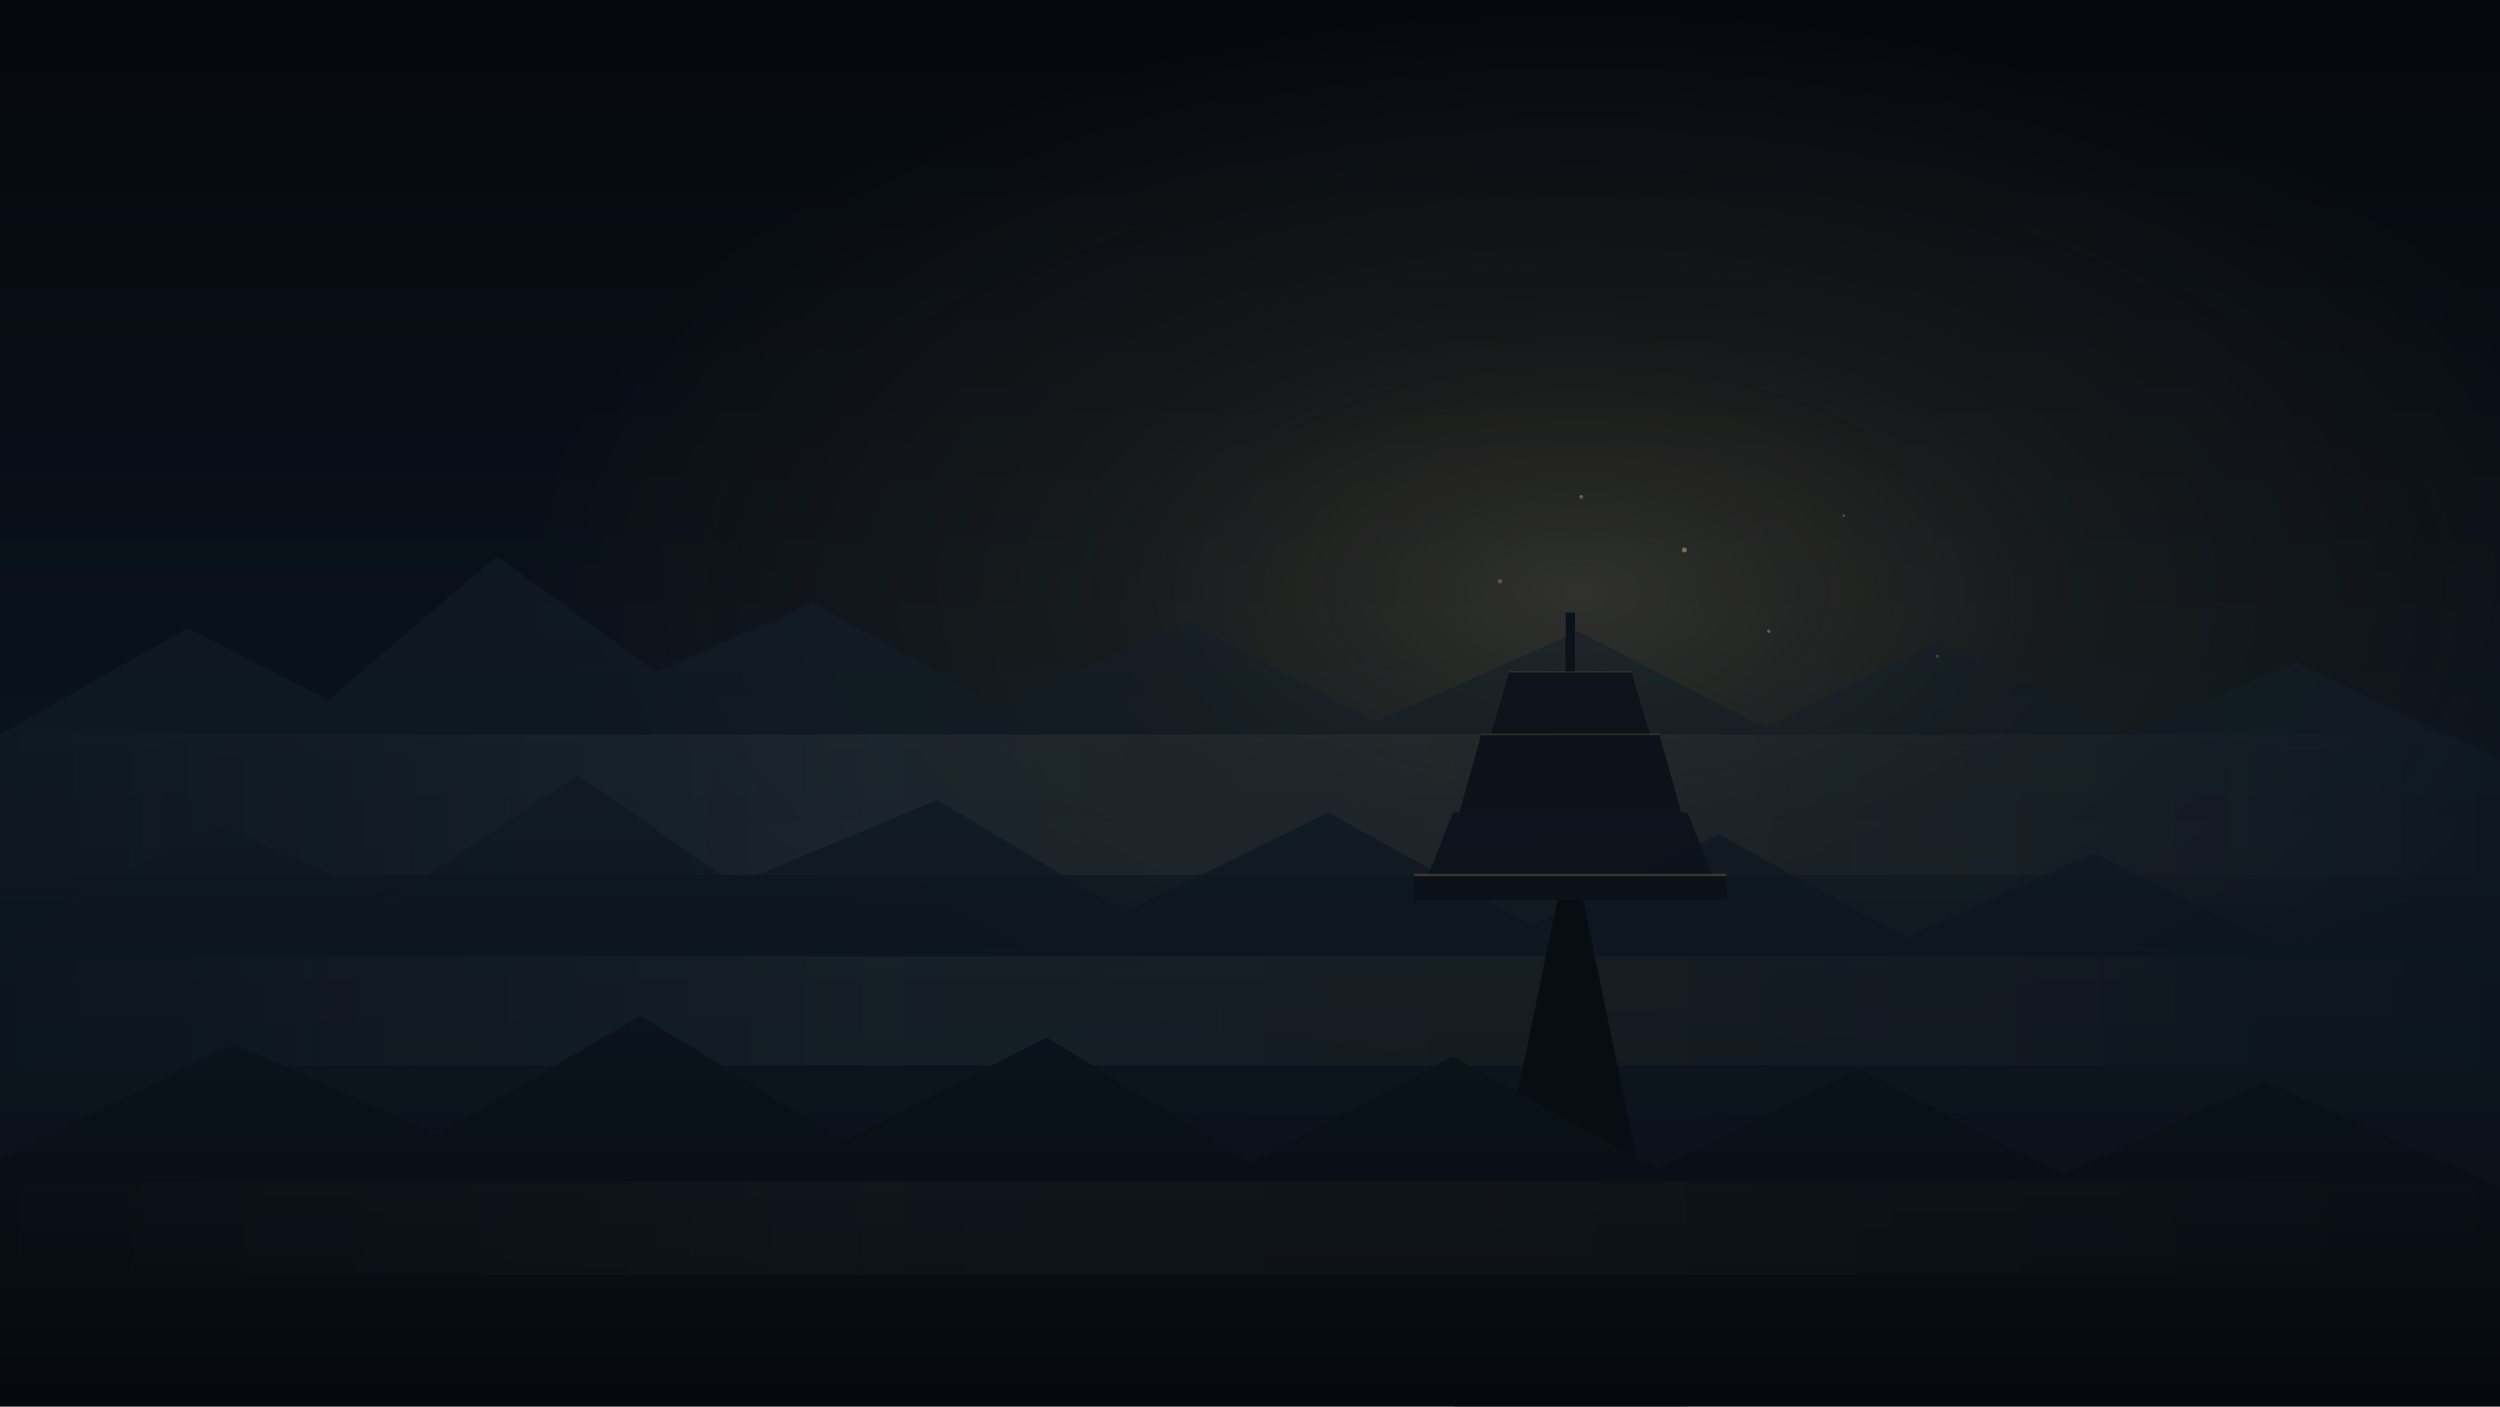
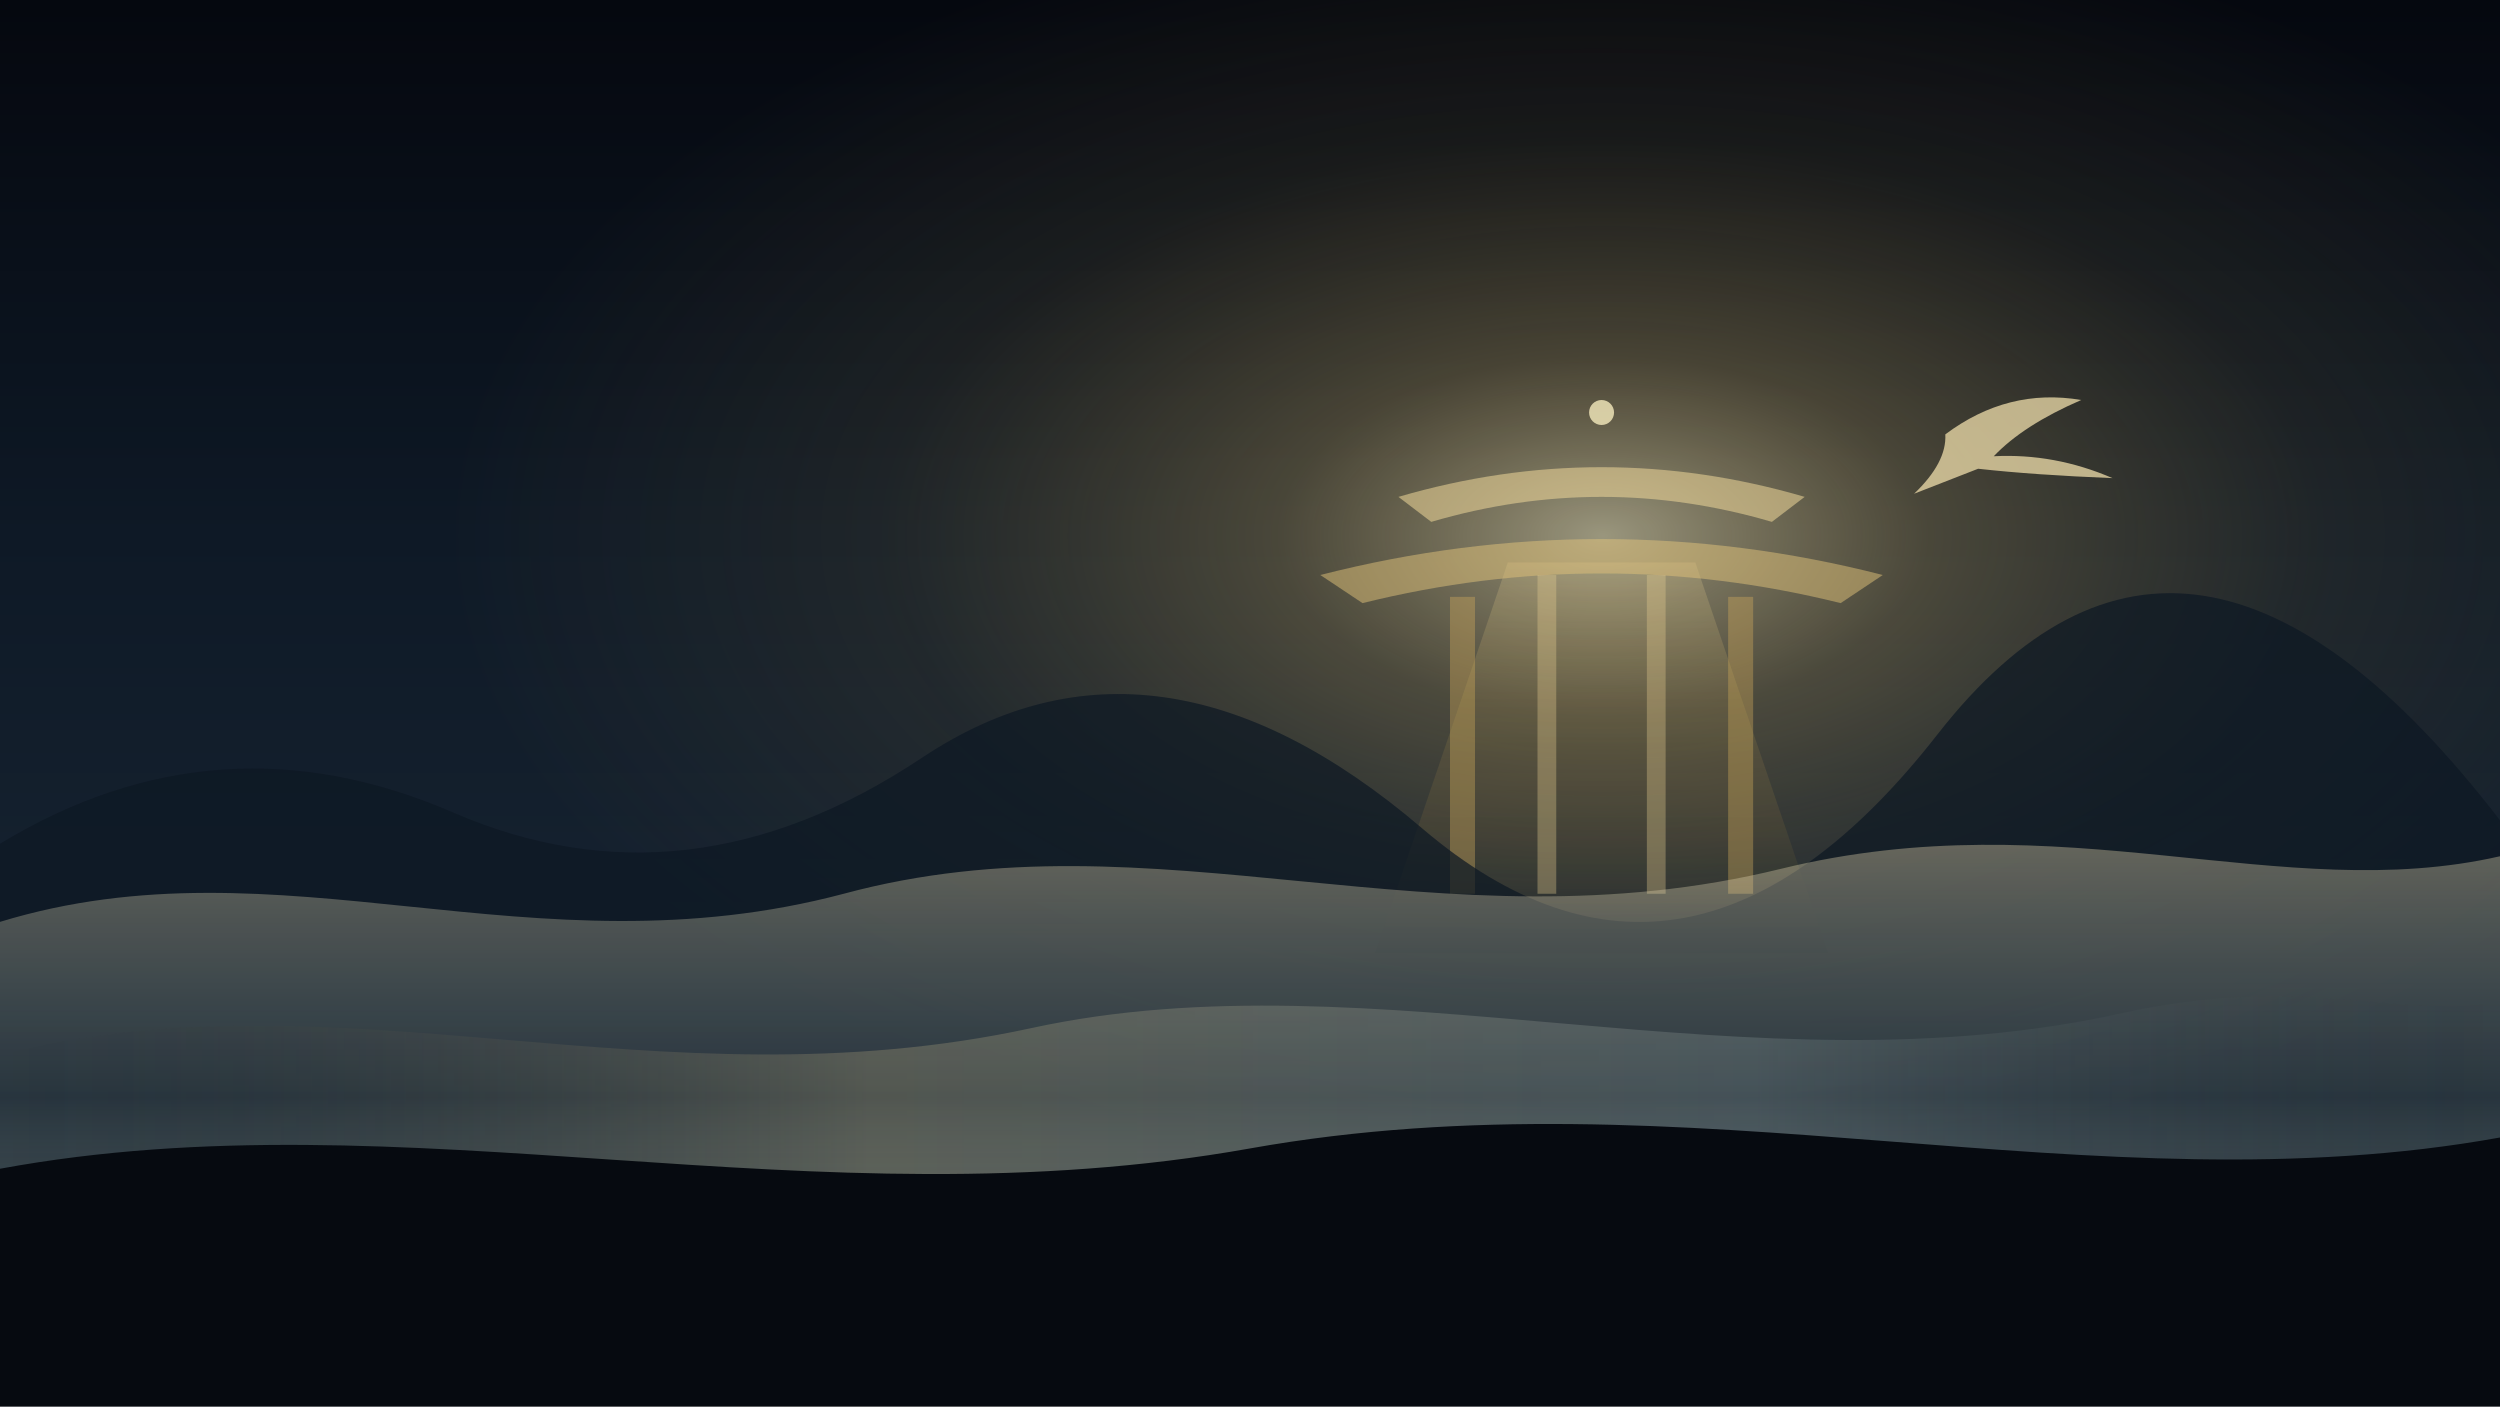
- <svg xmlns="http://www.w3.org/2000/svg" viewBox="0 0 1600 900" width="1600" height="900" role="img" aria-label="Núi mực và thiên môn">
+ <svg xmlns="http://www.w3.org/2000/svg" viewBox="0 0 1600 900" width="1600" height="900" role="img" aria-label="Thiên Môn và Vân Hải">
  <defs>
    <linearGradient id="sky" x1="0" y1="0" x2="0" y2="1">
-       <stop offset="0" stop-color="#05080e" />
-       <stop offset="0.45" stop-color="#0a121c" />
-       <stop offset="0.72" stop-color="#0d1722" />
+       <stop offset="0" stop-color="#05080f" />
+       <stop offset="0.38" stop-color="#0e1926" />
+       <stop offset="0.72" stop-color="#172432" />
      <stop offset="1" stop-color="#060a10" />
    </linearGradient>
-     <radialGradient id="haze" cx="0.63" cy="0.42" r="0.42">
-       <stop offset="0" stop-color="#e2c88b" stop-opacity="0.22" />
-       <stop offset="0.45" stop-color="#c9a24d" stop-opacity="0.09" />
+     <radialGradient id="sun" cx="0.64" cy="0.38" r="0.46">
+       <stop offset="0" stop-color="#fff0bc" stop-opacity="0.58" />
+       <stop offset="0.28" stop-color="#e3be6d" stop-opacity="0.28" />
+       <stop offset="0.62" stop-color="#c9a24d" stop-opacity="0.09" />
      <stop offset="1" stop-color="#c9a24d" stop-opacity="0" />
    </radialGradient>
-     <linearGradient id="m1" x1="0" y1="0" x2="0" y2="1">
-       <stop offset="0" stop-color="#16232f" />
-       <stop offset="1" stop-color="#0b131c" />
+     <linearGradient id="goldGate" x1="0" y1="0" x2="0" y2="1">
+       <stop offset="0" stop-color="#f2dc9c" stop-opacity="0.7" />
+       <stop offset="0.5" stop-color="#c9a24d" stop-opacity="0.42" />
+       <stop offset="1" stop-color="#0d1621" stop-opacity="0.9" />
    </linearGradient>
-     <linearGradient id="m2" x1="0" y1="0" x2="0" y2="1">
-       <stop offset="0" stop-color="#111c27" />
-       <stop offset="1" stop-color="#080e15" />
+     <linearGradient id="cloudA" x1="0" y1="0" x2="0" y2="1">
+       <stop offset="0" stop-color="#f3e2b8" stop-opacity="0.36" />
+       <stop offset="0.45" stop-color="#9fb4b2" stop-opacity="0.18" />
+       <stop offset="1" stop-color="#060a10" stop-opacity="0.95" />
    </linearGradient>
-     <linearGradient id="m3" x1="0" y1="0" x2="0" y2="1">
-       <stop offset="0" stop-color="#0c151e" />
-       <stop offset="1" stop-color="#05090e" />
-     </linearGradient>
-     <linearGradient id="mist" x1="0" y1="0" x2="1" y2="0">
-       <stop offset="0" stop-color="#cfe0da" stop-opacity="0" />
-       <stop offset="0.35" stop-color="#cfe0da" stop-opacity="0.07" />
-       <stop offset="0.62" stop-color="#e2c88b" stop-opacity="0.06" />
-       <stop offset="1" stop-color="#cfe0da" stop-opacity="0" />
+     <linearGradient id="cloudB" x1="0" y1="0" x2="1" y2="0">
+       <stop offset="0" stop-color="#060a10" stop-opacity="0" />
+       <stop offset="0.35" stop-color="#e5cd92" stop-opacity="0.22" />
+       <stop offset="0.7" stop-color="#cfe0dc" stop-opacity="0.16" />
+       <stop offset="1" stop-color="#060a10" stop-opacity="0" />
    </linearGradient>
  </defs>
  <rect width="1600" height="900" fill="url(#sky)" />
-   <rect width="1600" height="900" fill="url(#haze)" />
-   <path d="M0 470 L120 402 L210 448 L318 356 L420 430 L520 386 L640 452 L760 398 L880 462 L1010 404 L1130 466 L1240 410 L1360 470 L1470 424 L1600 486 L1600 900 L0 900 Z" fill="url(#m1)" opacity="0.55" />
-   <rect x="0" y="470" width="1600" height="90" fill="url(#mist)" />
-   <path d="M0 600 L140 528 L250 576 L370 496 L470 566 L600 512 L720 584 L850 520 L980 592 L1100 534 L1220 600 L1340 546 L1460 606 L1600 556 L1600 900 L0 900 Z" fill="url(#m2)" opacity="0.8" />
-   <rect x="0" y="612" width="1600" height="70" fill="url(#mist)" opacity="0.8" />
-   <g opacity="0.9">
-     <path d="M930 900 L1000 560 L1010 560 L1080 900 Z" fill="#070c12" />
-     <path d="M905 560 L1105 560 L1105 576 L905 576 Z" fill="#0a1119" />
-     <path d="M930 520 L1080 520 L1096 560 L914 560 Z" fill="#0b131c" />
-     <path d="M948 470 L1062 470 L1076 520 L934 520 Z" fill="#0a1119" />
-     <path d="M966 430 L1044 430 L1056 470 L954 470 Z" fill="#0b131c" />
-     <path d="M1002 392 L1008 392 L1008 430 L1002 430 Z" fill="#0a1119" />
-     <path d="M905 560 L1105 560" stroke="#c9a24d" stroke-opacity="0.35" stroke-width="1.5" />
-     <path d="M948 470 L1062 470" stroke="#c9a24d" stroke-opacity="0.25" stroke-width="1" />
-     <path d="M966 430 L1044 430" stroke="#c9a24d" stroke-opacity="0.2" stroke-width="1" />
+   <rect width="1600" height="900" fill="url(#sun)" />
+   <g opacity="0.88">
+     <path d="M880 610 L965 360 L1085 360 L1170 610 Z" fill="url(#goldGate)" opacity="0.35" />
+     <path d="M845 368 Q1025 322 1205 368 L1178 386 Q1025 348 872 386 Z" fill="#e5c67b" opacity="0.55" />
+     <path d="M895 318 Q1025 280 1155 318 L1134 334 Q1025 302 916 334 Z" fill="#f0d999" opacity="0.62" />
+     <rect x="928" y="382" width="16" height="190" fill="#d4ad5a" opacity="0.42" />
+     <rect x="1106" y="382" width="16" height="190" fill="#d4ad5a" opacity="0.42" />
+     <rect x="984" y="368" width="12" height="204" fill="#ecd292" opacity="0.38" />
+     <rect x="1054" y="368" width="12" height="204" fill="#ecd292" opacity="0.38" />
+     <circle cx="1025" cy="264" r="8" fill="#fff3c4" opacity="0.85" />
  </g>
-   <path d="M0 742 L150 668 L280 726 L410 650 L540 730 L670 664 L800 744 L930 676 L1060 748 L1190 684 L1320 752 L1450 692 L1600 760 L1600 900 L0 900 Z" fill="url(#m3)" />
-   <rect x="0" y="756" width="1600" height="60" fill="url(#mist)" opacity="0.55" />
-   <g fill="#e8cd8a">
-     <circle cx="1078" cy="352" r="1.6" opacity="0.55" />
-     <circle cx="1132" cy="404" r="1.1" opacity="0.4" />
-     <circle cx="1012" cy="318" r="1.2" opacity="0.45" />
-     <circle cx="1180" cy="330" r="0.9" opacity="0.3" />
-     <circle cx="960" cy="372" r="1.4" opacity="0.35" />
-     <circle cx="1240" cy="420" r="1" opacity="0.28" />
-   </g>
-   <rect width="1600" height="900" fill="#060a10" opacity="0.18" />
+   <path d="M0 540 Q140 455 290 520 T590 485 T910 530 T1240 470 T1600 525 L1600 900 L0 900 Z" fill="#0d1723" opacity="0.72" />
+   <path d="M0 590 C180 535, 340 625, 540 572 C740 518, 920 610, 1140 556 C1320 512, 1460 580, 1600 548 L1600 900 L0 900 Z" fill="url(#cloudA)" />
+   <path d="M0 675 C220 620, 420 710, 660 658 C880 610, 1120 702, 1360 648 C1480 622, 1545 655, 1600 640 L1600 900 L0 900 Z" fill="url(#cloudB)" />
+   <path d="M0 748 C260 700, 520 785, 800 735 C1080 685, 1340 775, 1600 728 L1600 900 L0 900 Z" fill="#060a10" />
+   <path d="M1245 278 Q1285 248 1332 256 Q1295 272 1276 292 Q1315 290 1352 306 Q1302 304 1266 300 L1225 316 Q1246 296 1245 278 Z" fill="#f7e4b0" opacity="0.72" />
</svg>
